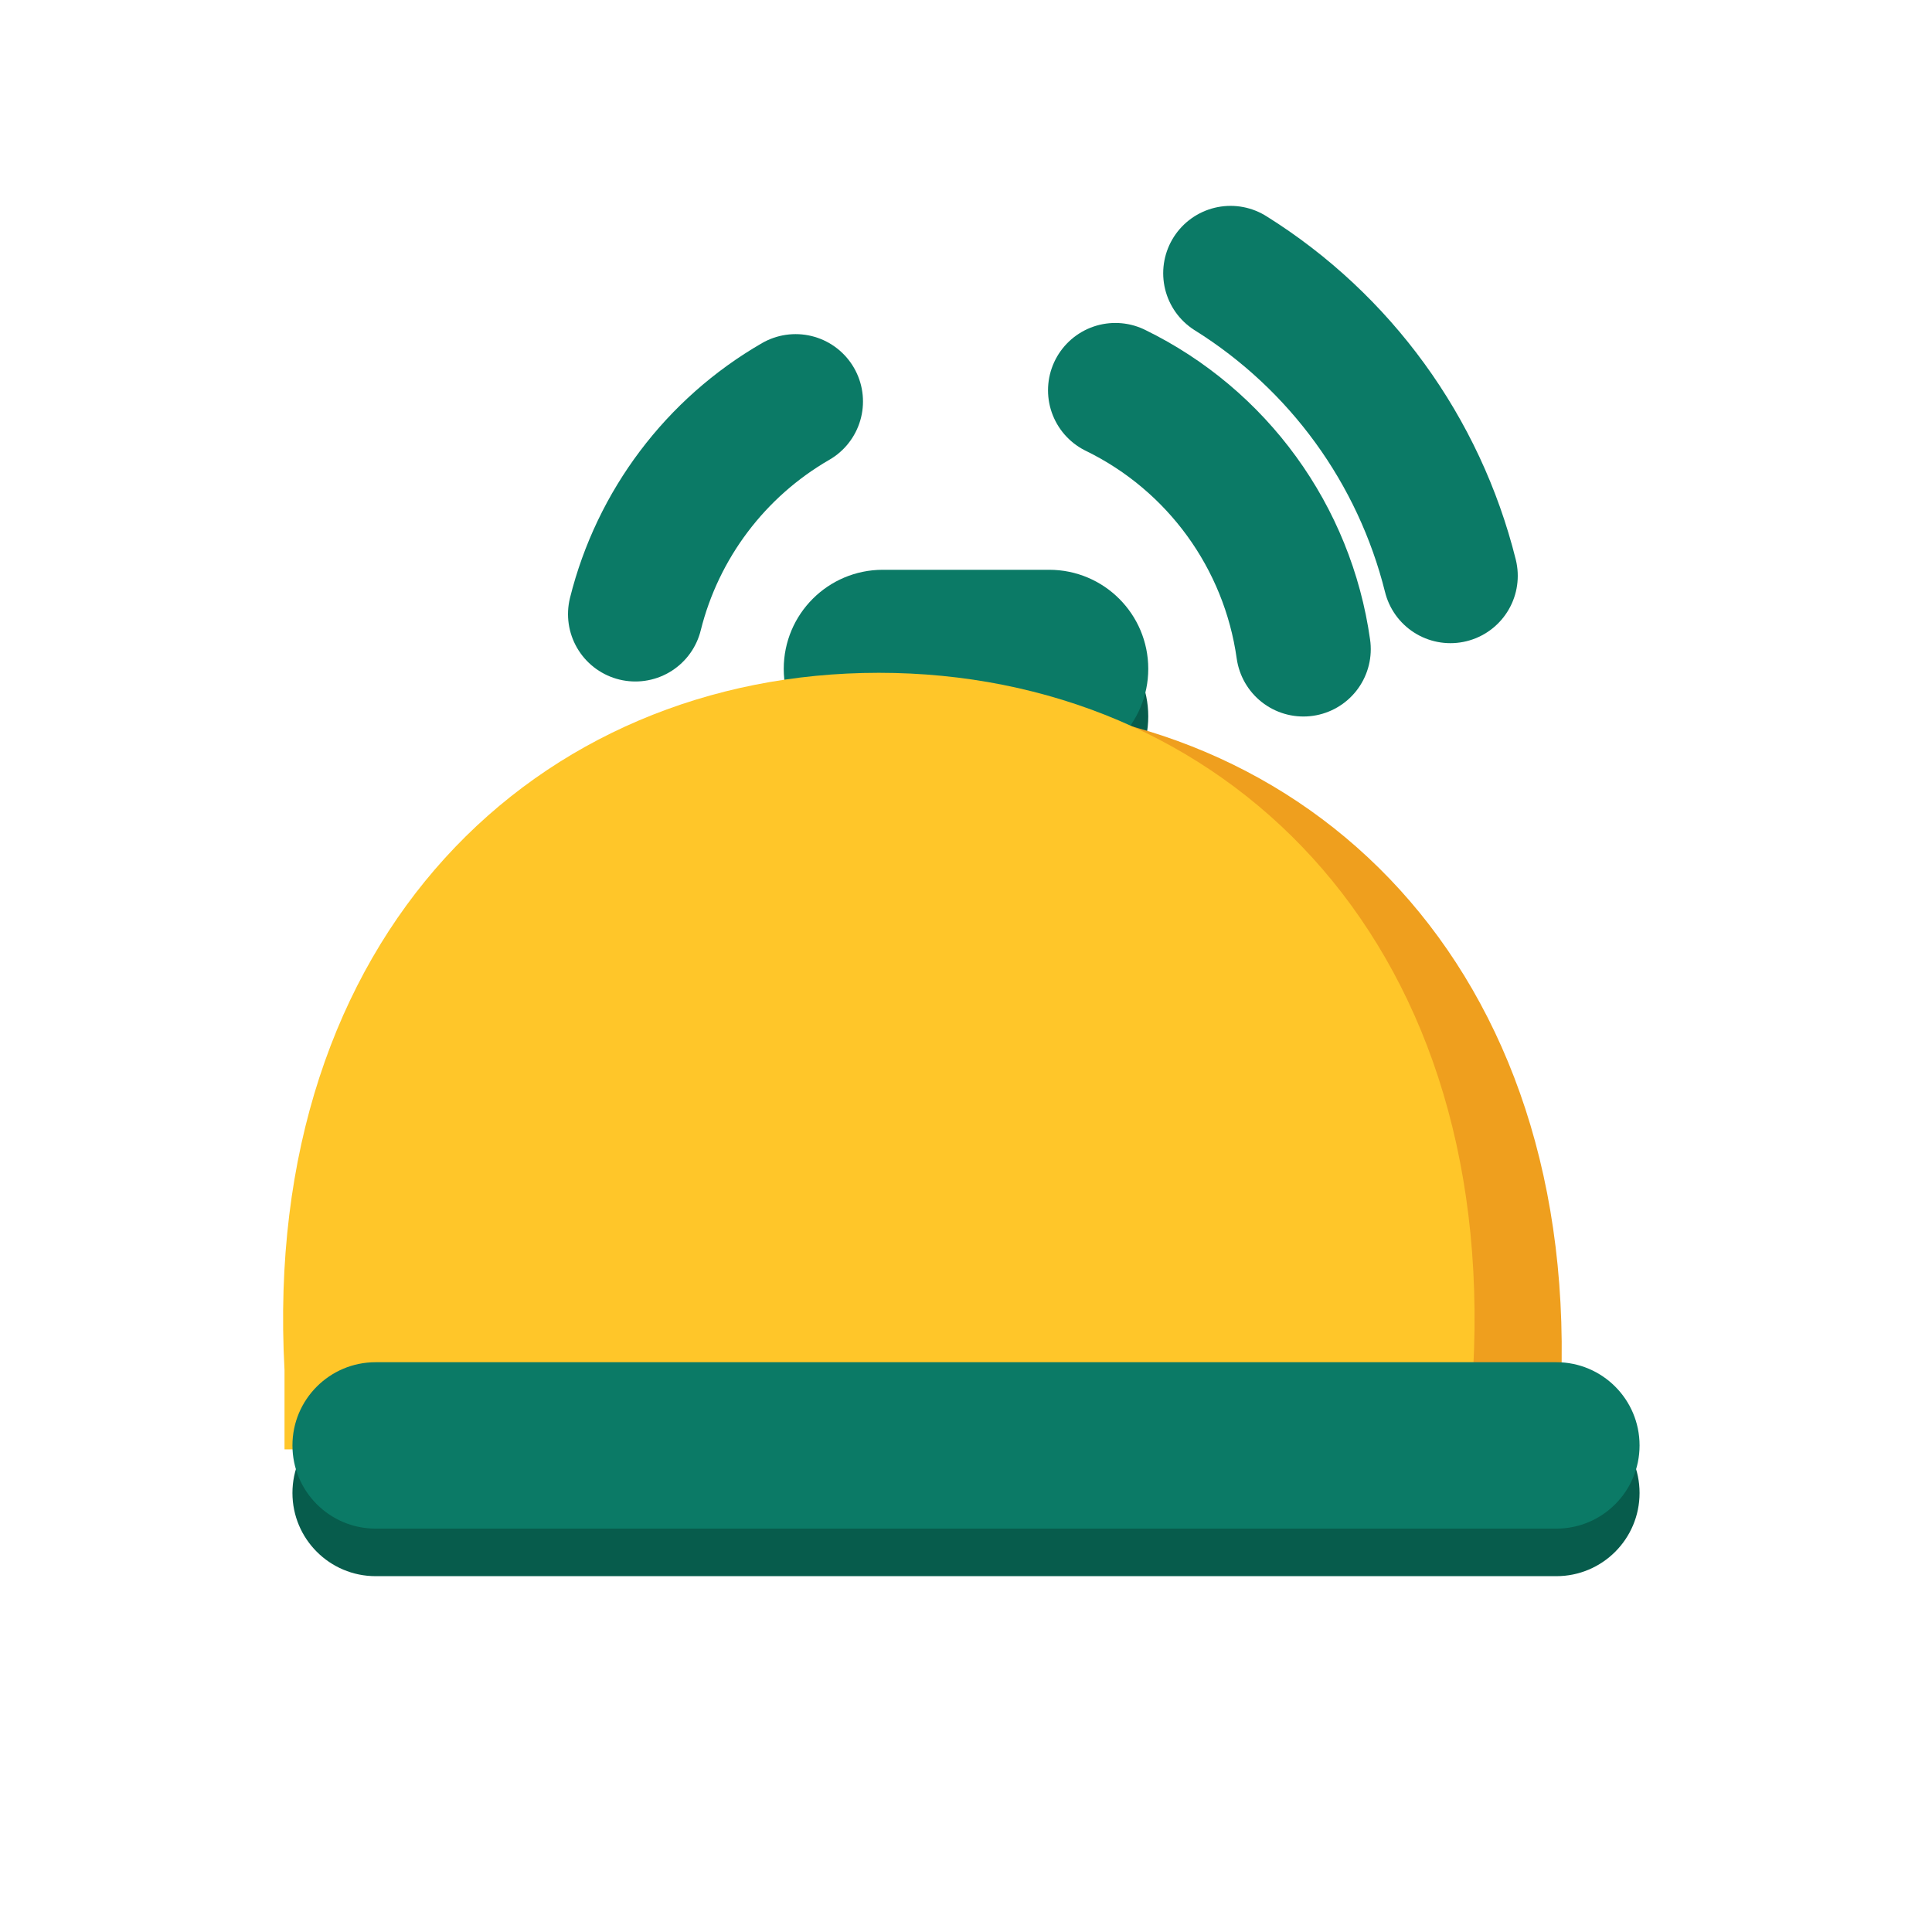
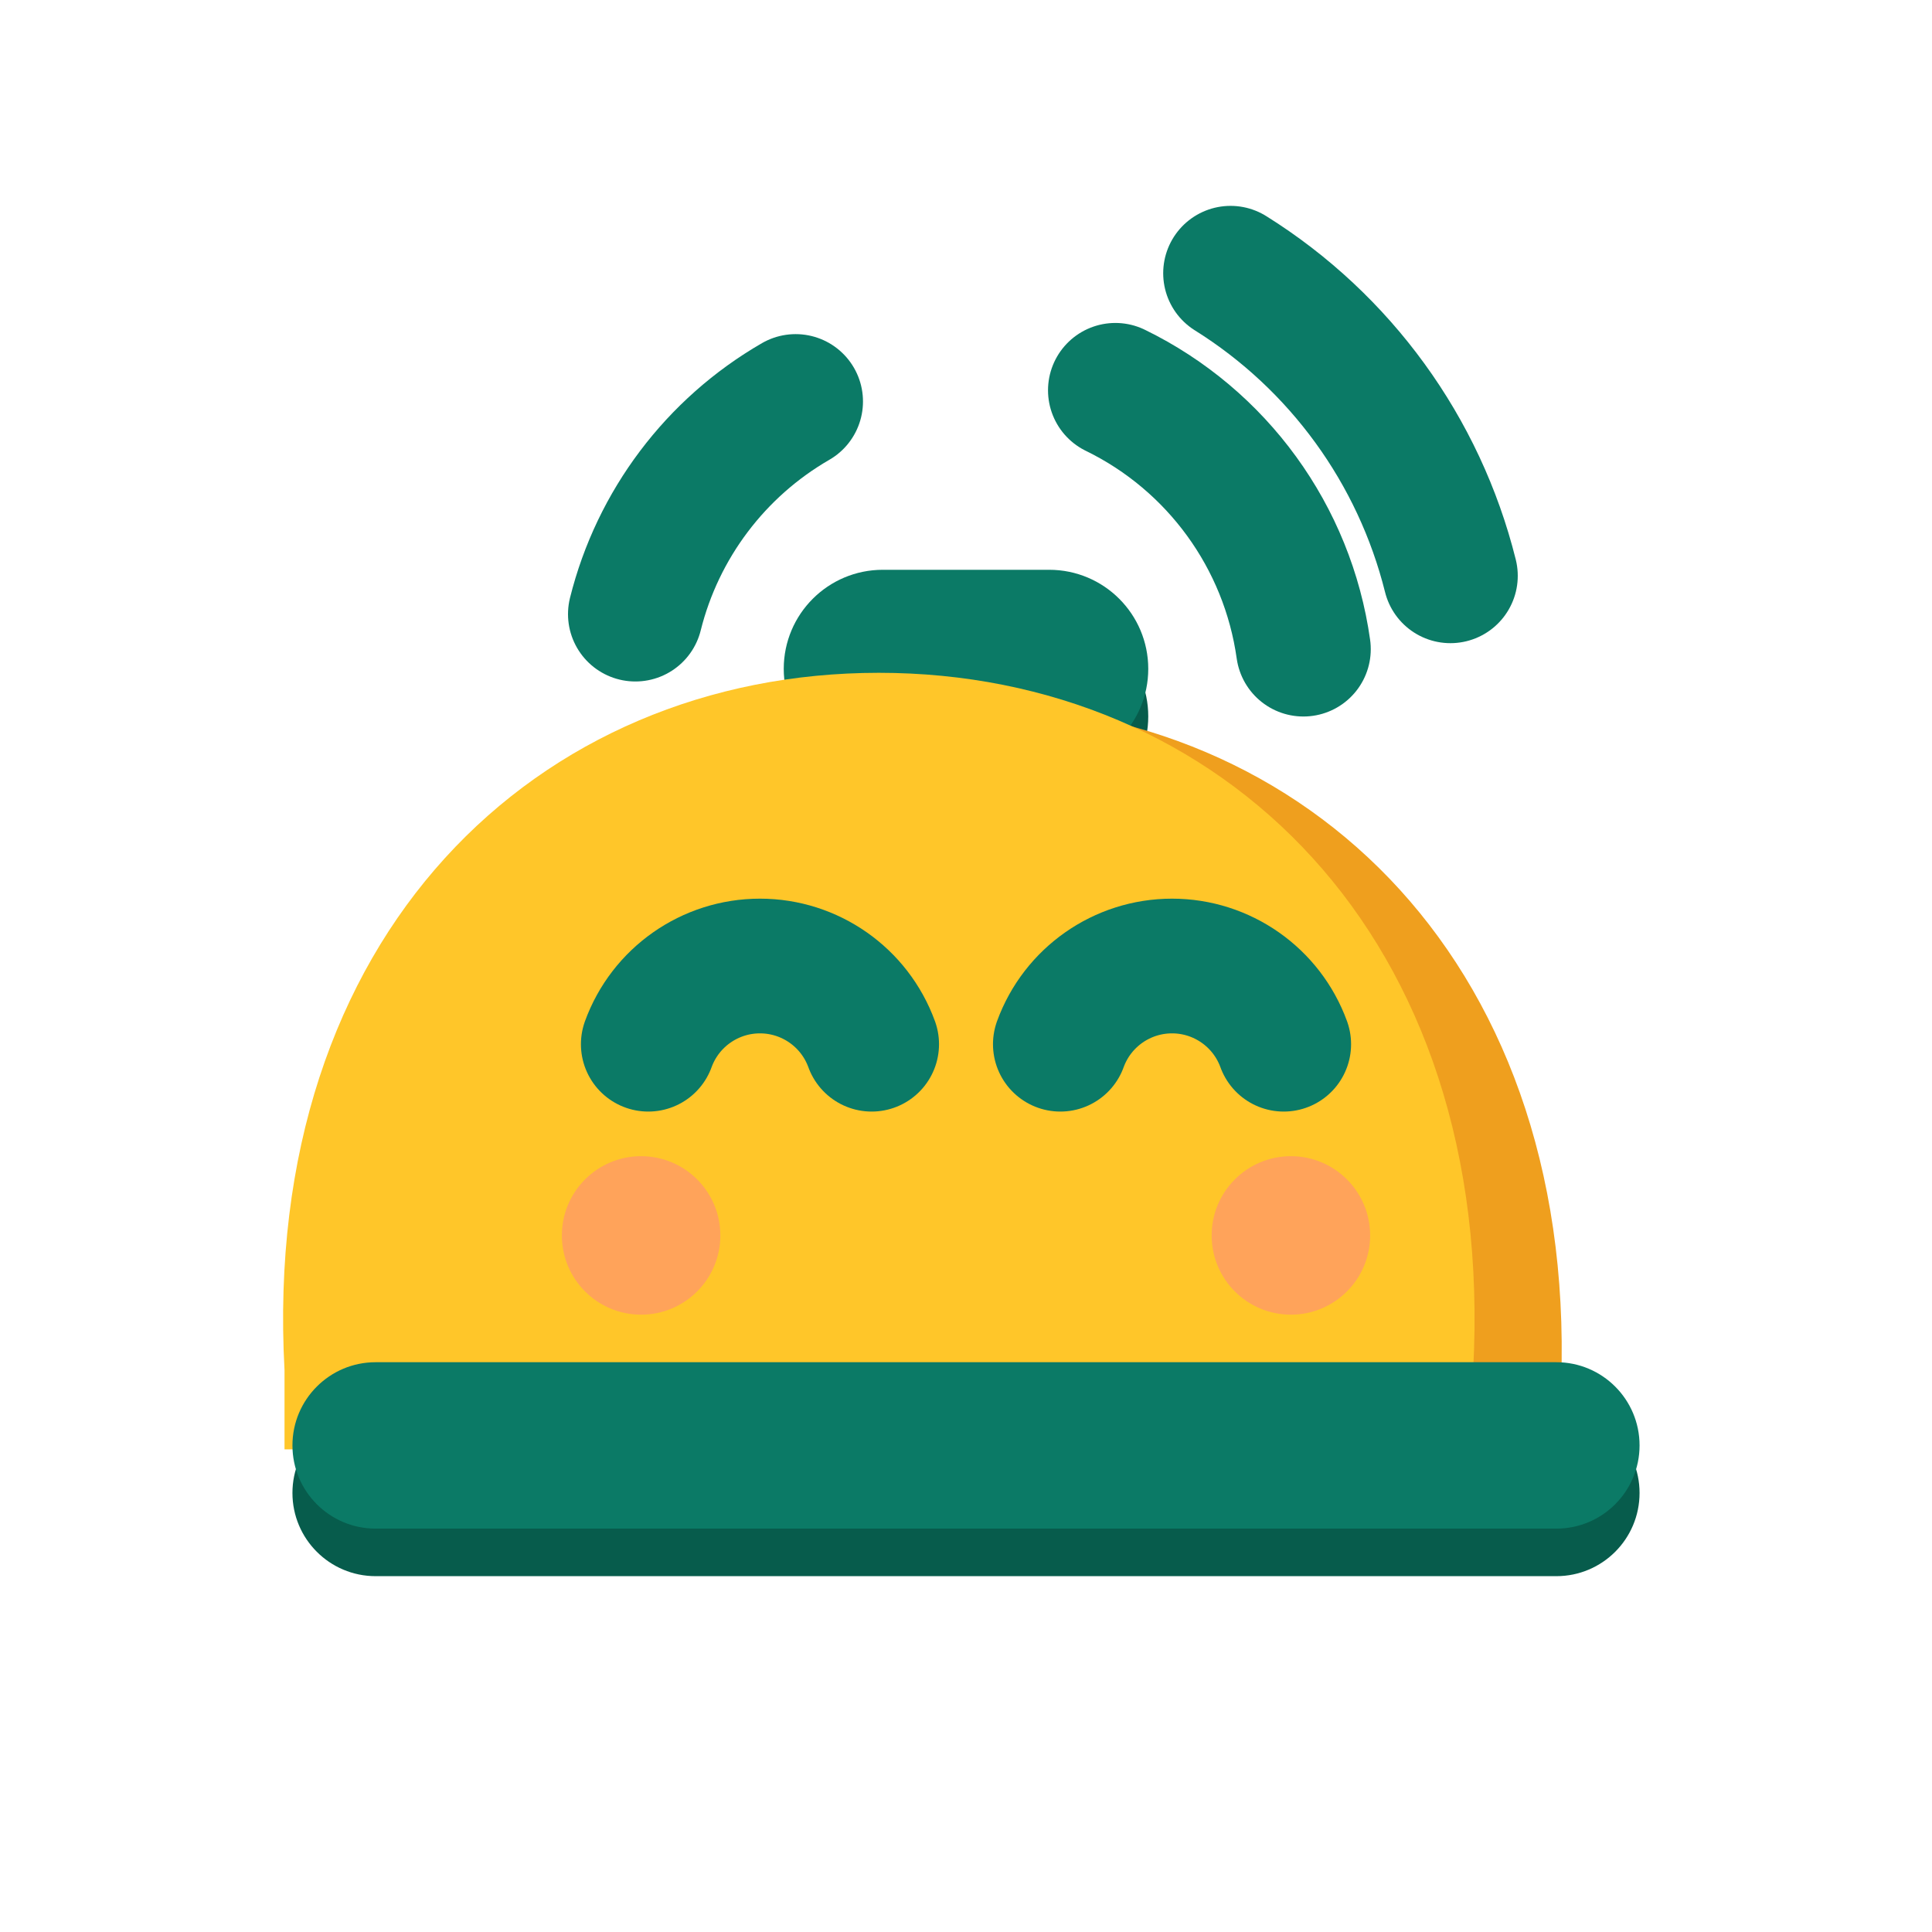
<svg xmlns="http://www.w3.org/2000/svg" width="512" height="512" viewBox="0 0 512 512">
  <g transform="translate(256,256) scale(1.05) translate(-256,-250)">
    <g fill="none" stroke="#0B7A66" stroke-width="34" stroke-linecap="round">
      <path d="M 341.16 170.03 A 86 86 0 0 0 293.70 104.70" />
      <path d="M 378.26 151.52 A 126 126 0 0 0 322.77 75.15" />
      <path d="M 213.00 107.52 A 86 86 0 0 0 172.55 161.19" />
    </g>
    <rect x="210" y="162" width="92" height="50" rx="25" fill="#075C4C" />
    <rect x="210" y="150" width="92" height="50" rx="25" fill="#0B7A66" />
    <path d="M 106 360 C 100 250, 170 184, 256 184 C 342 184, 412 250, 406 360 L 406 380 L 106 380 Z" fill="#EF9F1E" />
    <clipPath id="dome">
      <path d="M 106 360 C 100 250, 170 184, 256 184 C 342 184, 412 250, 406 360 L 406 380 L 106 380 Z" />
    </clipPath>
    <path d="M 106 360 C 100 250, 170 184, 256 184 C 342 184, 412 250, 406 360 L 406 380 L 106 380 Z" fill="#FFC629" clip-path="url(#dome)" transform="translate(-22,-8)" />
+     <circle cx="174" cy="318" r="20" fill="#FFA35A" />
+     <circle cx="338" cy="318" r="20" fill="#FFA35A" />
+     <path d="M 232.19 269.74 A 30 30 0 0 0 175.81 269.74" stroke="#0B7A66" stroke-width="34" fill="none" stroke-linecap="round" />
+     <path d="M 336.19 269.74 A 30 30 0 0 0 279.81 269.74" stroke="#0B7A66" stroke-width="34" fill="none" stroke-linecap="round" />
    <rect x="86" y="362" width="340" height="42" rx="21" fill="#075C4C" />
    <rect x="86" y="350" width="340" height="42" rx="21" fill="#0B7A66" />
  </g>
</svg>
